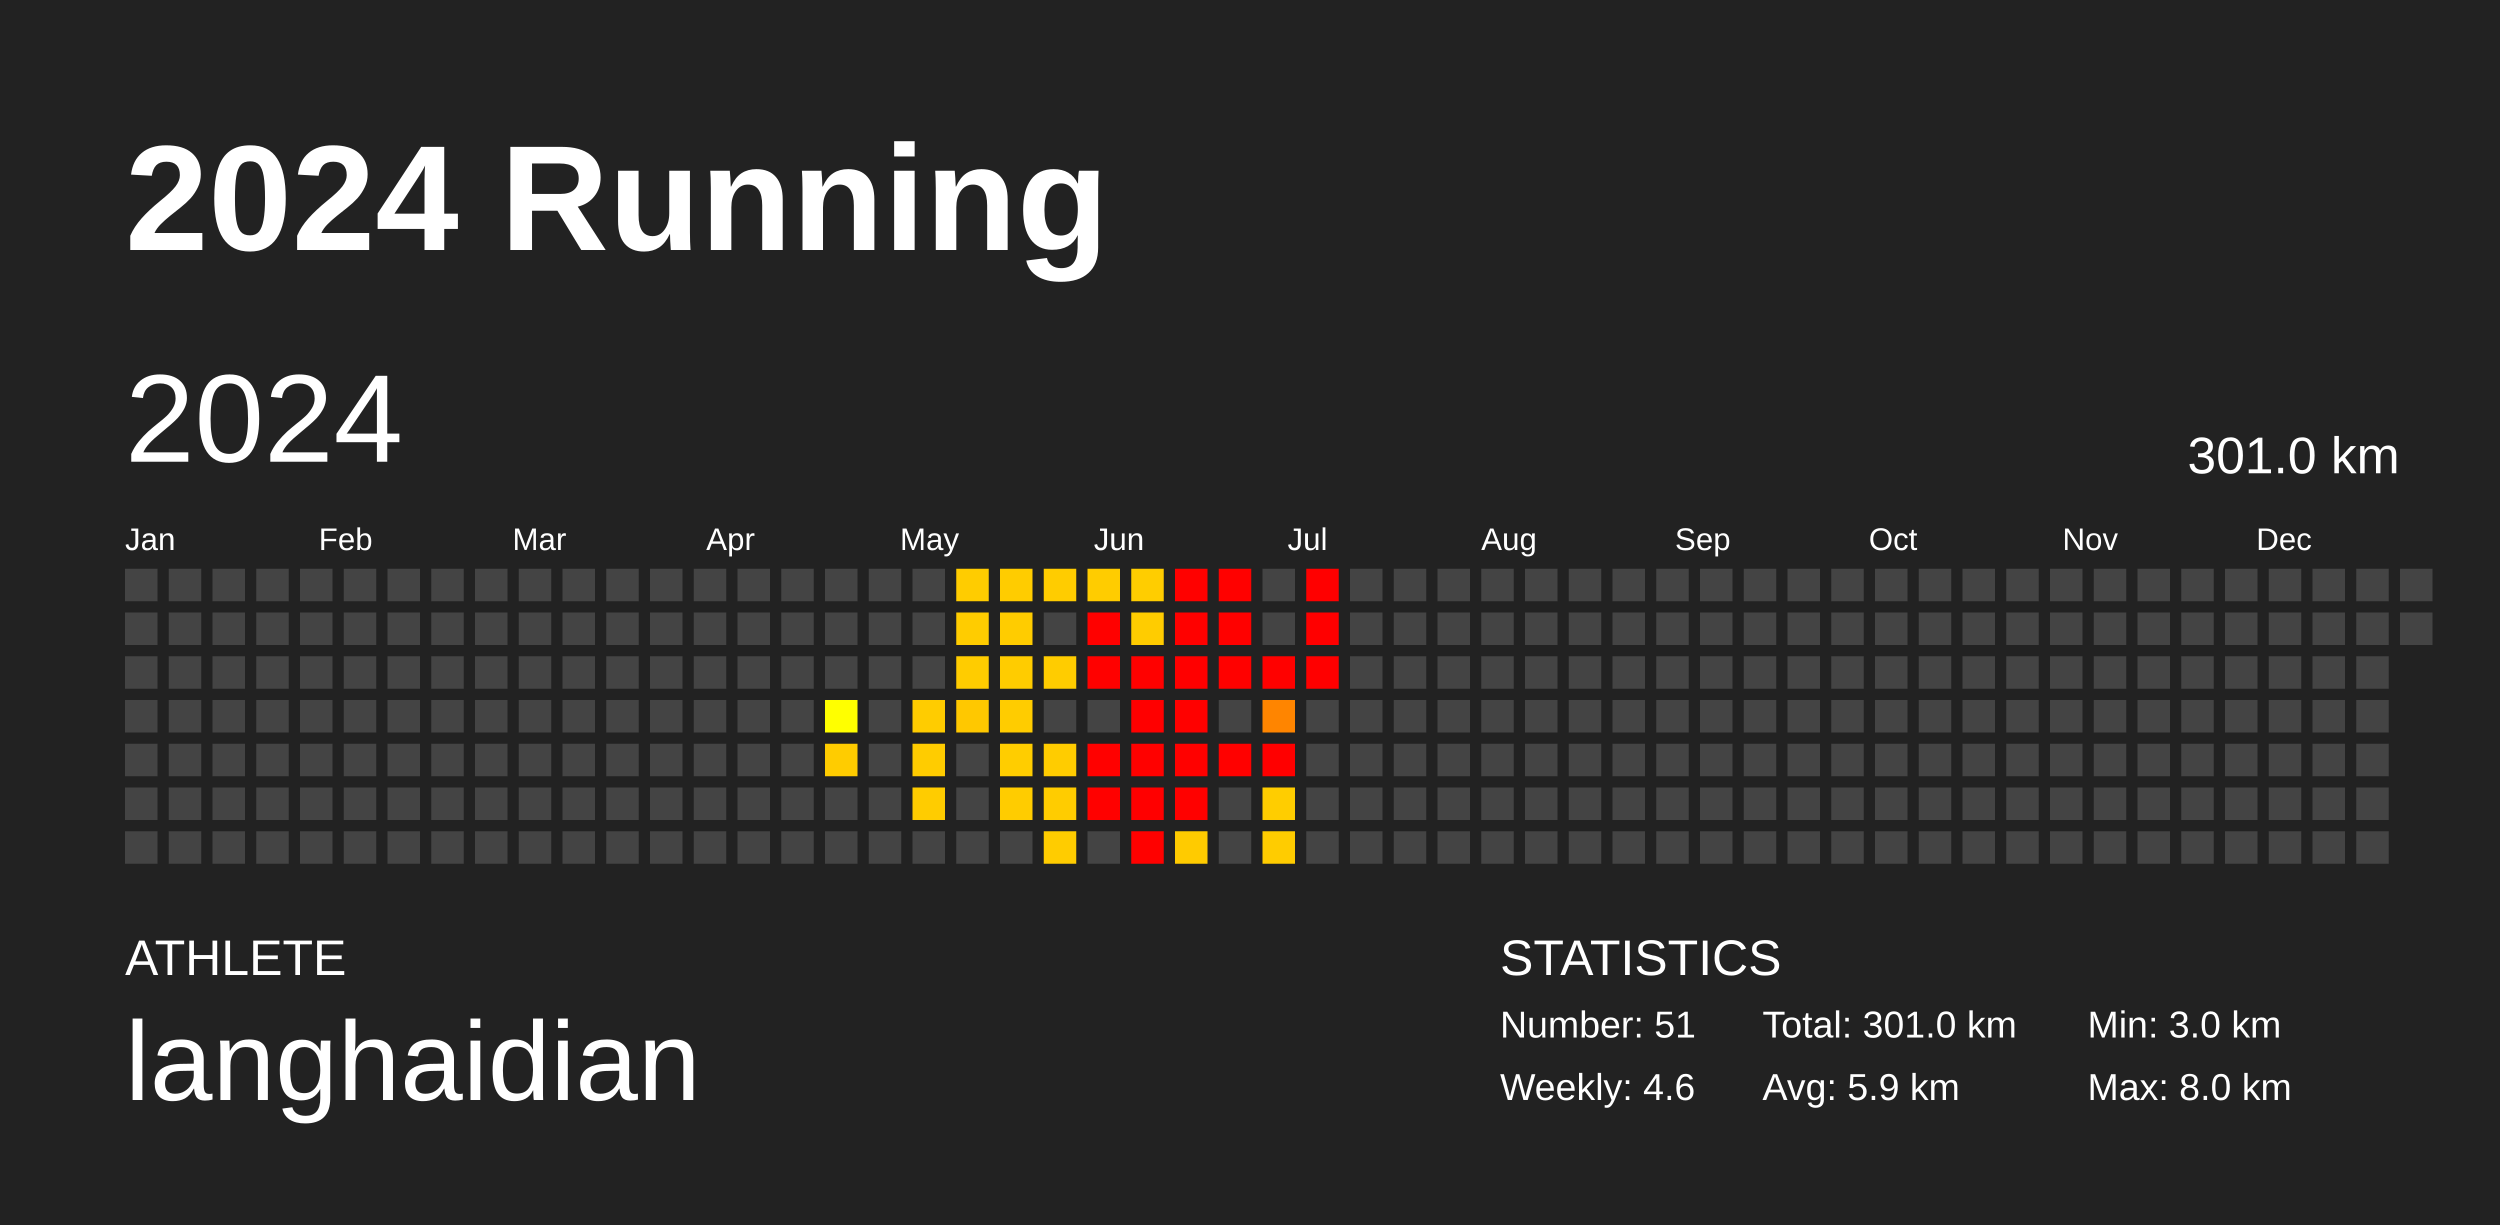
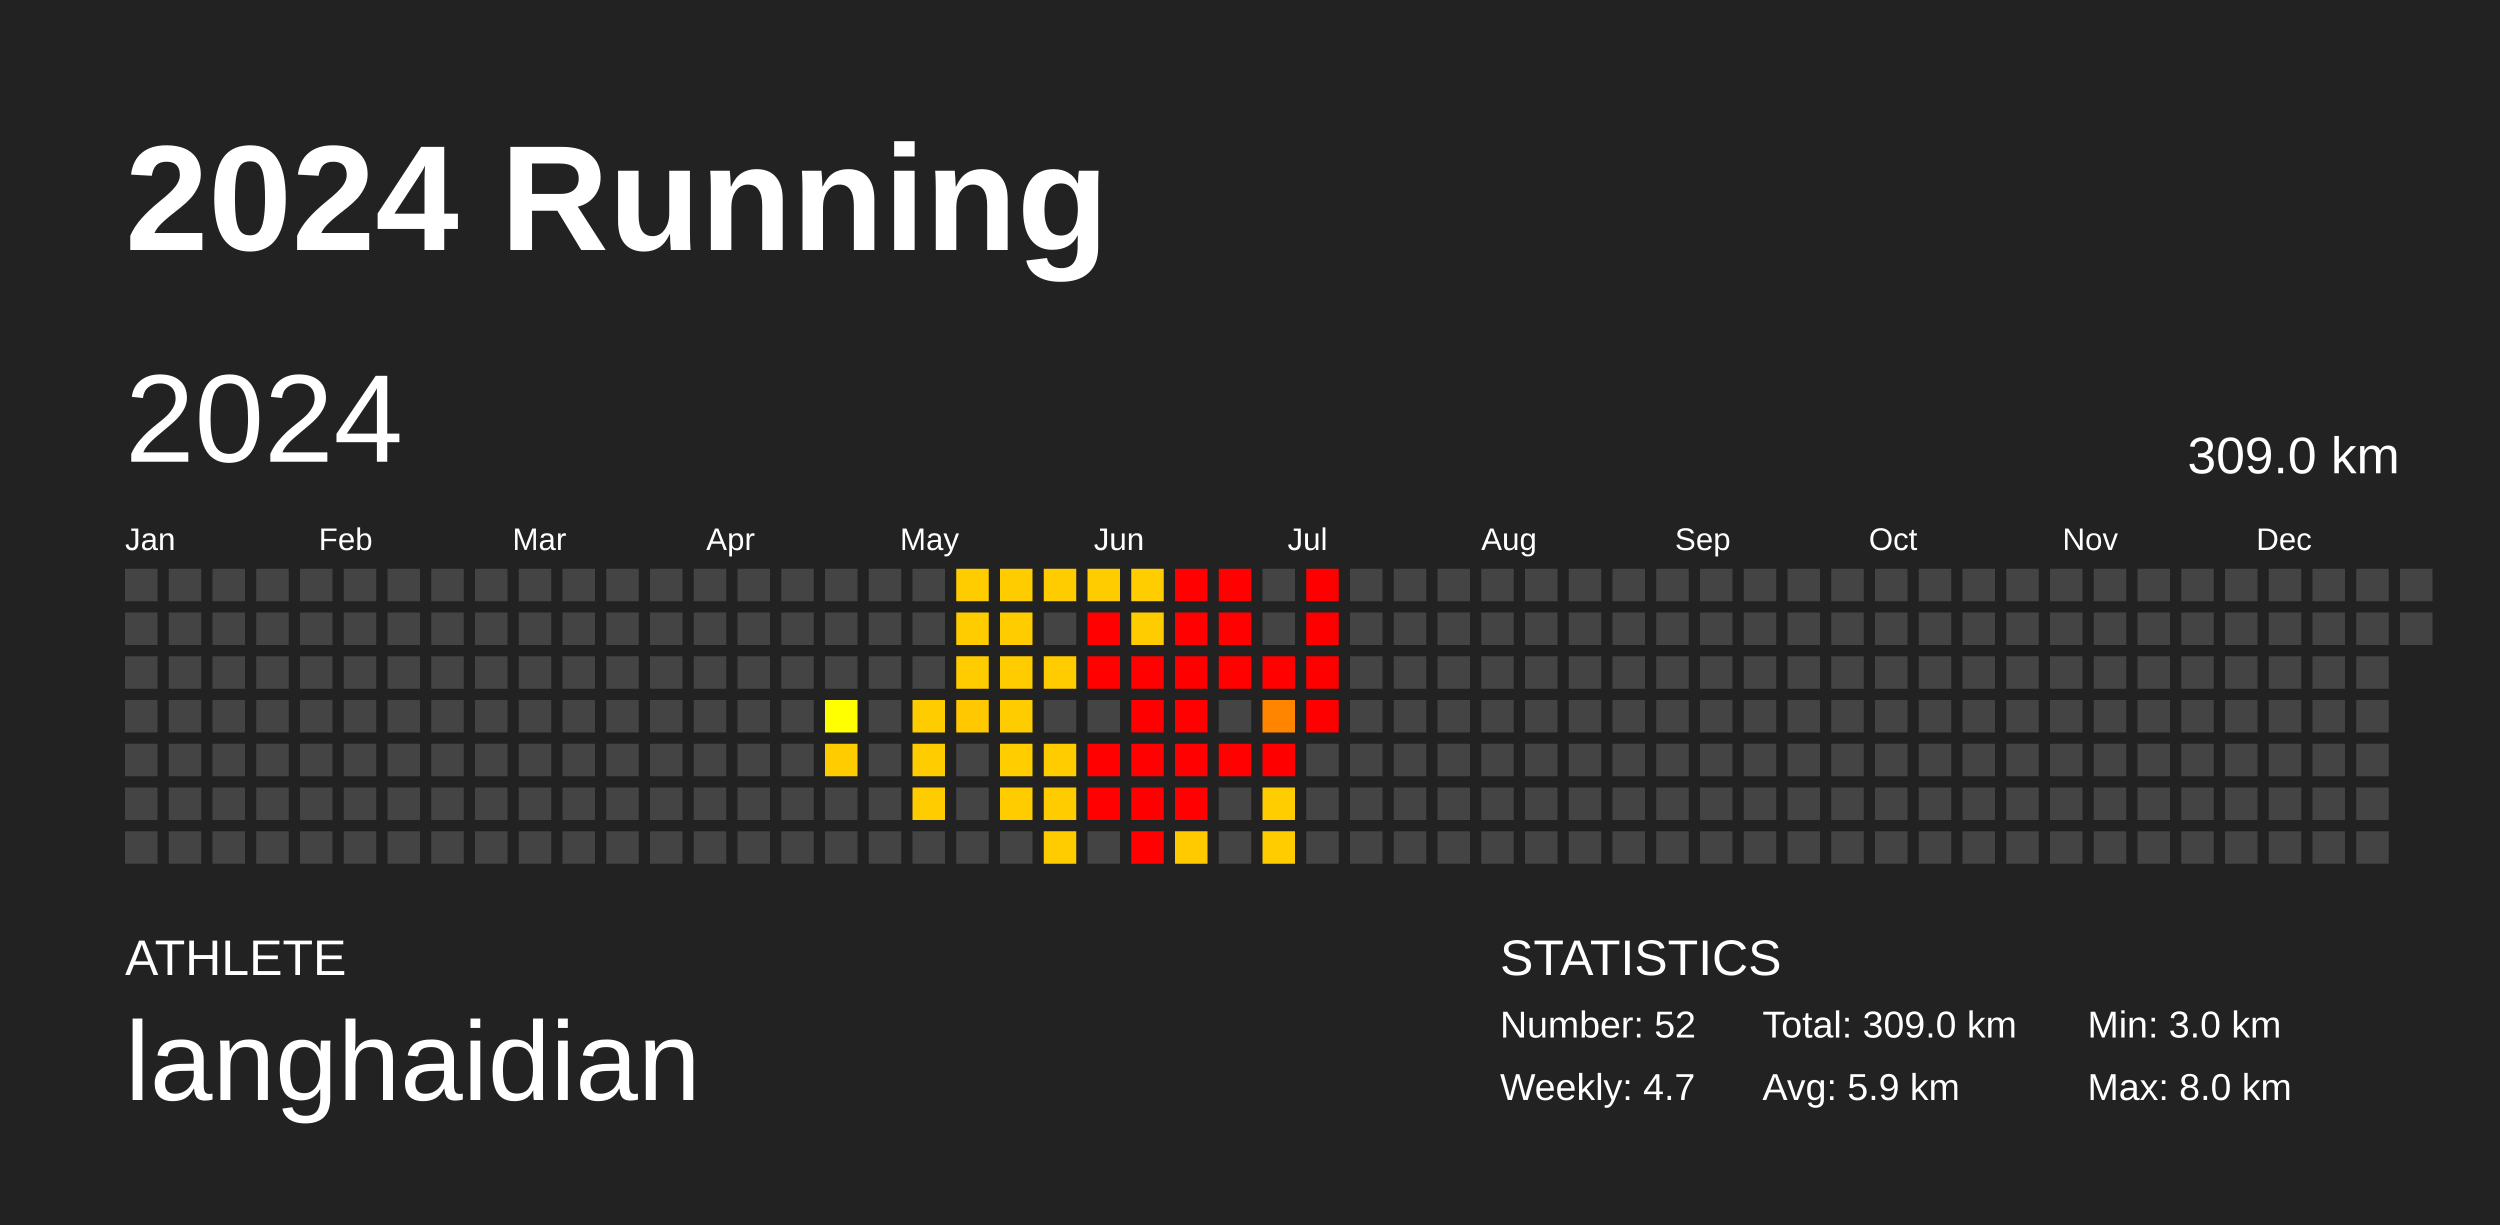
<svg xmlns="http://www.w3.org/2000/svg" baseProfile="full" height="98mm" version="1.1" viewBox="0,0,200,98" width="200mm">
  <defs />
  <rect fill="#222222" height="98" width="200" x="0" y="0" />
  <text fill="#FFFFFF" style="font-size:12px; font-family:Arial; font-weight:bold;" x="10" y="20">2024 Running</text>
  <text fill="#FFFFFF" style="font-size:4px; font-family:Arial" x="10" y="78">ATHLETE</text>
  <text fill="#FFFFFF" style="font-size:9px; font-family:Arial" x="10" y="88">langhaidian</text>
  <text fill="#FFFFFF" style="font-size:4px; font-family:Arial" x="120" y="78">STATISTICS</text>
-   <text fill="#FFFFFF" style="font-size:3px; font-family:Arial" x="120" y="83">Number: 51</text>
-   <text fill="#FFFFFF" style="font-size:3px; font-family:Arial" x="120" y="88">Weekly: 4.6</text>
-   <text fill="#FFFFFF" style="font-size:3px; font-family:Arial" x="141" y="83">Total: 301.0 km</text>
+   <text fill="#FFFFFF" style="font-size:3px; font-family:Arial" x="120" y="83">Number: 52</text>
+   <text fill="#FFFFFF" style="font-size:3px; font-family:Arial" x="120" y="88">Weekly: 4.7</text>
+   <text fill="#FFFFFF" style="font-size:3px; font-family:Arial" x="141" y="83">Total: 309.0 km</text>
  <text fill="#FFFFFF" style="font-size:3px; font-family:Arial" x="141" y="88">Avg: 5.9 km</text>
  <text fill="#FFFFFF" style="font-size:3px; font-family:Arial" x="167" y="83">Min: 3.0 km</text>
  <text fill="#FFFFFF" style="font-size:3px; font-family:Arial" x="167" y="88">Max: 8.0 km</text>
  <text dominant-baseline="hanging" fill="#FFFFFF" style="font-size:10.0px; font-family:Arial;" x="10" y="30">2024</text>
-   <text dominant-baseline="hanging" fill="#FFFFFF" style="font-size:4.125px; font-family:Arial;" x="175" y="35">301.0 km</text>
+   <text dominant-baseline="hanging" fill="#FFFFFF" style="font-size:4.125px; font-family:Arial;" x="175" y="35">309.0 km</text>
  <text fill="#FFFFFF" style="font-size:2.5px; font-family:Arial" x="10.0" y="44">Jan</text>
  <text fill="#FFFFFF" style="font-size:2.5px; font-family:Arial" x="25.5" y="44">Feb</text>
  <text fill="#FFFFFF" style="font-size:2.5px; font-family:Arial" x="41.0" y="44">Mar</text>
  <text fill="#FFFFFF" style="font-size:2.5px; font-family:Arial" x="56.5" y="44">Apr</text>
  <text fill="#FFFFFF" style="font-size:2.5px; font-family:Arial" x="72.0" y="44">May</text>
  <text fill="#FFFFFF" style="font-size:2.5px; font-family:Arial" x="87.5" y="44">Jun</text>
  <text fill="#FFFFFF" style="font-size:2.5px; font-family:Arial" x="103.0" y="44">Jul</text>
  <text fill="#FFFFFF" style="font-size:2.5px; font-family:Arial" x="118.5" y="44">Aug</text>
  <text fill="#FFFFFF" style="font-size:2.5px; font-family:Arial" x="134.0" y="44">Sep</text>
  <text fill="#FFFFFF" style="font-size:2.5px; font-family:Arial" x="149.5" y="44">Oct</text>
  <text fill="#FFFFFF" style="font-size:2.5px; font-family:Arial" x="165.0" y="44">Nov</text>
  <text fill="#FFFFFF" style="font-size:2.5px; font-family:Arial" x="180.5" y="44">Dec</text>
  <rect fill="#444444" height="2.6" width="2.6" x="10.0" y="45.5" />
  <rect fill="#444444" height="2.6" width="2.6" x="10.0" y="49.0" />
  <rect fill="#444444" height="2.6" width="2.6" x="10.0" y="52.5" />
  <rect fill="#444444" height="2.6" width="2.6" x="10.0" y="56.0" />
  <rect fill="#444444" height="2.6" width="2.6" x="10.0" y="59.5" />
  <rect fill="#444444" height="2.6" width="2.6" x="10.0" y="63.0" />
  <rect fill="#444444" height="2.6" width="2.6" x="10.0" y="66.5" />
  <rect fill="#444444" height="2.6" width="2.6" x="13.5" y="45.5" />
  <rect fill="#444444" height="2.6" width="2.6" x="13.5" y="49.0" />
  <rect fill="#444444" height="2.6" width="2.6" x="13.5" y="52.5" />
  <rect fill="#444444" height="2.6" width="2.6" x="13.5" y="56.0" />
  <rect fill="#444444" height="2.6" width="2.6" x="13.5" y="59.5" />
  <rect fill="#444444" height="2.6" width="2.6" x="13.5" y="63.0" />
  <rect fill="#444444" height="2.6" width="2.6" x="13.5" y="66.5" />
  <rect fill="#444444" height="2.6" width="2.6" x="17.0" y="45.5" />
  <rect fill="#444444" height="2.6" width="2.6" x="17.0" y="49.0" />
  <rect fill="#444444" height="2.6" width="2.6" x="17.0" y="52.5" />
  <rect fill="#444444" height="2.6" width="2.6" x="17.0" y="56.0" />
  <rect fill="#444444" height="2.6" width="2.6" x="17.0" y="59.5" />
  <rect fill="#444444" height="2.6" width="2.6" x="17.0" y="63.0" />
  <rect fill="#444444" height="2.6" width="2.6" x="17.0" y="66.5" />
  <rect fill="#444444" height="2.6" width="2.6" x="20.5" y="45.5" />
  <rect fill="#444444" height="2.6" width="2.6" x="20.5" y="49.0" />
  <rect fill="#444444" height="2.6" width="2.6" x="20.5" y="52.5" />
  <rect fill="#444444" height="2.6" width="2.6" x="20.5" y="56.0" />
  <rect fill="#444444" height="2.6" width="2.6" x="20.5" y="59.5" />
  <rect fill="#444444" height="2.6" width="2.6" x="20.5" y="63.0" />
  <rect fill="#444444" height="2.6" width="2.6" x="20.5" y="66.5" />
  <rect fill="#444444" height="2.6" width="2.6" x="24.0" y="45.5" />
  <rect fill="#444444" height="2.6" width="2.6" x="24.0" y="49.0" />
  <rect fill="#444444" height="2.6" width="2.6" x="24.0" y="52.5" />
  <rect fill="#444444" height="2.6" width="2.6" x="24.0" y="56.0" />
  <rect fill="#444444" height="2.6" width="2.6" x="24.0" y="59.5" />
  <rect fill="#444444" height="2.6" width="2.6" x="24.0" y="63.0" />
  <rect fill="#444444" height="2.6" width="2.6" x="24.0" y="66.5" />
  <rect fill="#444444" height="2.6" width="2.6" x="27.5" y="45.5" />
  <rect fill="#444444" height="2.6" width="2.6" x="27.5" y="49.0" />
  <rect fill="#444444" height="2.6" width="2.6" x="27.5" y="52.5" />
  <rect fill="#444444" height="2.6" width="2.6" x="27.5" y="56.0" />
  <rect fill="#444444" height="2.6" width="2.6" x="27.5" y="59.5" />
  <rect fill="#444444" height="2.6" width="2.6" x="27.5" y="63.0" />
  <rect fill="#444444" height="2.6" width="2.6" x="27.5" y="66.5" />
  <rect fill="#444444" height="2.6" width="2.6" x="31.0" y="45.5" />
  <rect fill="#444444" height="2.6" width="2.6" x="31.0" y="49.0" />
  <rect fill="#444444" height="2.6" width="2.6" x="31.0" y="52.5" />
  <rect fill="#444444" height="2.6" width="2.6" x="31.0" y="56.0" />
  <rect fill="#444444" height="2.6" width="2.6" x="31.0" y="59.5" />
  <rect fill="#444444" height="2.6" width="2.6" x="31.0" y="63.0" />
  <rect fill="#444444" height="2.6" width="2.6" x="31.0" y="66.5" />
  <rect fill="#444444" height="2.6" width="2.6" x="34.5" y="45.5" />
  <rect fill="#444444" height="2.6" width="2.6" x="34.5" y="49.0" />
  <rect fill="#444444" height="2.6" width="2.6" x="34.5" y="52.5" />
  <rect fill="#444444" height="2.6" width="2.6" x="34.5" y="56.0" />
  <rect fill="#444444" height="2.6" width="2.6" x="34.5" y="59.5" />
  <rect fill="#444444" height="2.6" width="2.6" x="34.5" y="63.0" />
  <rect fill="#444444" height="2.6" width="2.6" x="34.5" y="66.5" />
  <rect fill="#444444" height="2.6" width="2.6" x="38.0" y="45.5" />
  <rect fill="#444444" height="2.6" width="2.6" x="38.0" y="49.0" />
  <rect fill="#444444" height="2.6" width="2.6" x="38.0" y="52.5" />
  <rect fill="#444444" height="2.6" width="2.6" x="38.0" y="56.0" />
  <rect fill="#444444" height="2.6" width="2.6" x="38.0" y="59.5" />
  <rect fill="#444444" height="2.6" width="2.6" x="38.0" y="63.0" />
  <rect fill="#444444" height="2.6" width="2.6" x="38.0" y="66.5" />
  <rect fill="#444444" height="2.6" width="2.6" x="41.5" y="45.5" />
  <rect fill="#444444" height="2.6" width="2.6" x="41.5" y="49.0" />
  <rect fill="#444444" height="2.6" width="2.6" x="41.5" y="52.5" />
  <rect fill="#444444" height="2.6" width="2.6" x="41.5" y="56.0" />
  <rect fill="#444444" height="2.6" width="2.6" x="41.5" y="59.5" />
  <rect fill="#444444" height="2.6" width="2.6" x="41.5" y="63.0" />
  <rect fill="#444444" height="2.6" width="2.6" x="41.5" y="66.5" />
  <rect fill="#444444" height="2.6" width="2.6" x="45.0" y="45.5" />
  <rect fill="#444444" height="2.6" width="2.6" x="45.0" y="49.0" />
  <rect fill="#444444" height="2.6" width="2.6" x="45.0" y="52.5" />
  <rect fill="#444444" height="2.6" width="2.6" x="45.0" y="56.0" />
  <rect fill="#444444" height="2.6" width="2.6" x="45.0" y="59.5" />
  <rect fill="#444444" height="2.6" width="2.6" x="45.0" y="63.0" />
  <rect fill="#444444" height="2.6" width="2.6" x="45.0" y="66.5" />
  <rect fill="#444444" height="2.6" width="2.6" x="48.5" y="45.5" />
  <rect fill="#444444" height="2.6" width="2.6" x="48.5" y="49.0" />
  <rect fill="#444444" height="2.6" width="2.6" x="48.5" y="52.5" />
  <rect fill="#444444" height="2.6" width="2.6" x="48.5" y="56.0" />
  <rect fill="#444444" height="2.6" width="2.6" x="48.5" y="59.5" />
  <rect fill="#444444" height="2.6" width="2.6" x="48.5" y="63.0" />
  <rect fill="#444444" height="2.6" width="2.6" x="48.5" y="66.5" />
  <rect fill="#444444" height="2.6" width="2.6" x="52.0" y="45.5" />
  <rect fill="#444444" height="2.6" width="2.6" x="52.0" y="49.0" />
  <rect fill="#444444" height="2.6" width="2.6" x="52.0" y="52.5" />
  <rect fill="#444444" height="2.6" width="2.6" x="52.0" y="56.0" />
  <rect fill="#444444" height="2.6" width="2.6" x="52.0" y="59.5" />
  <rect fill="#444444" height="2.6" width="2.6" x="52.0" y="63.0" />
  <rect fill="#444444" height="2.6" width="2.6" x="52.0" y="66.5" />
  <rect fill="#444444" height="2.6" width="2.6" x="55.5" y="45.5" />
  <rect fill="#444444" height="2.6" width="2.6" x="55.5" y="49.0" />
  <rect fill="#444444" height="2.6" width="2.6" x="55.5" y="52.5" />
  <rect fill="#444444" height="2.6" width="2.6" x="55.5" y="56.0" />
  <rect fill="#444444" height="2.6" width="2.6" x="55.5" y="59.5" />
  <rect fill="#444444" height="2.6" width="2.6" x="55.5" y="63.0" />
  <rect fill="#444444" height="2.6" width="2.6" x="55.5" y="66.5" />
  <rect fill="#444444" height="2.6" width="2.6" x="59.0" y="45.5" />
  <rect fill="#444444" height="2.6" width="2.6" x="59.0" y="49.0" />
  <rect fill="#444444" height="2.6" width="2.6" x="59.0" y="52.5" />
  <rect fill="#444444" height="2.6" width="2.6" x="59.0" y="56.0" />
  <rect fill="#444444" height="2.6" width="2.6" x="59.0" y="59.5" />
  <rect fill="#444444" height="2.6" width="2.6" x="59.0" y="63.0" />
  <rect fill="#444444" height="2.6" width="2.6" x="59.0" y="66.5" />
  <rect fill="#444444" height="2.6" width="2.6" x="62.5" y="45.5" />
  <rect fill="#444444" height="2.6" width="2.6" x="62.5" y="49.0" />
  <rect fill="#444444" height="2.6" width="2.6" x="62.5" y="52.5" />
  <rect fill="#444444" height="2.6" width="2.6" x="62.5" y="56.0" />
  <rect fill="#444444" height="2.6" width="2.6" x="62.5" y="59.5" />
  <rect fill="#444444" height="2.6" width="2.6" x="62.5" y="63.0" />
  <rect fill="#444444" height="2.6" width="2.6" x="62.5" y="66.5" />
  <rect fill="#444444" height="2.6" width="2.6" x="66.0" y="45.5" />
  <rect fill="#444444" height="2.6" width="2.6" x="66.0" y="49.0" />
  <rect fill="#444444" height="2.6" width="2.6" x="66.0" y="52.5" />
  <rect fill="#ffff00" height="2.6" width="2.6" x="66.0" y="56.0" />
  <rect fill="#ffcc00" height="2.6" width="2.6" x="66.0" y="59.5" />
  <rect fill="#444444" height="2.6" width="2.6" x="66.0" y="63.0" />
  <rect fill="#444444" height="2.6" width="2.6" x="66.0" y="66.5" />
  <rect fill="#444444" height="2.6" width="2.6" x="69.5" y="45.5" />
  <rect fill="#444444" height="2.6" width="2.6" x="69.5" y="49.0" />
  <rect fill="#444444" height="2.6" width="2.6" x="69.5" y="52.5" />
  <rect fill="#444444" height="2.6" width="2.6" x="69.5" y="56.0" />
  <rect fill="#444444" height="2.6" width="2.6" x="69.5" y="59.5" />
  <rect fill="#444444" height="2.6" width="2.6" x="69.5" y="63.0" />
  <rect fill="#444444" height="2.6" width="2.6" x="69.5" y="66.5" />
  <rect fill="#444444" height="2.6" width="2.6" x="73.0" y="45.5" />
  <rect fill="#444444" height="2.6" width="2.6" x="73.0" y="49.0" />
  <rect fill="#444444" height="2.6" width="2.6" x="73.0" y="52.5" />
  <rect fill="#ffcc00" height="2.6" width="2.6" x="73.0" y="56.0" />
  <rect fill="#ffcc00" height="2.6" width="2.6" x="73.0" y="59.5" />
  <rect fill="#ffcc00" height="2.6" width="2.6" x="73.0" y="63.0" />
  <rect fill="#444444" height="2.6" width="2.6" x="73.0" y="66.5" />
  <rect fill="#ffcc00" height="2.6" width="2.6" x="76.5" y="45.5" />
  <rect fill="#ffcc00" height="2.6" width="2.6" x="76.5" y="49.0" />
  <rect fill="#ffcc00" height="2.6" width="2.6" x="76.5" y="52.5" />
  <rect fill="#ffc800" height="2.6" width="2.6" x="76.5" y="56.0" />
  <rect fill="#444444" height="2.6" width="2.6" x="76.5" y="59.5" />
  <rect fill="#444444" height="2.6" width="2.6" x="76.5" y="63.0" />
  <rect fill="#444444" height="2.6" width="2.6" x="76.5" y="66.5" />
  <rect fill="#ffcc00" height="2.6" width="2.6" x="80.0" y="45.5" />
  <rect fill="#ffcc00" height="2.6" width="2.6" x="80.0" y="49.0" />
  <rect fill="#ffcc00" height="2.6" width="2.6" x="80.0" y="52.5" />
  <rect fill="#ffcc00" height="2.6" width="2.6" x="80.0" y="56.0" />
  <rect fill="#ffcd00" height="2.6" width="2.6" x="80.0" y="59.5" />
  <rect fill="#ffcc00" height="2.6" width="2.6" x="80.0" y="63.0" />
  <rect fill="#444444" height="2.6" width="2.6" x="80.0" y="66.5" />
  <rect fill="#ffcc00" height="2.6" width="2.6" x="83.5" y="45.5" />
  <rect fill="#444444" height="2.6" width="2.6" x="83.5" y="49.0" />
  <rect fill="#ffcc00" height="2.6" width="2.6" x="83.5" y="52.5" />
  <rect fill="#444444" height="2.6" width="2.6" x="83.5" y="56.0" />
  <rect fill="#ffcc00" height="2.6" width="2.6" x="83.5" y="59.5" />
  <rect fill="#ffcc00" height="2.6" width="2.6" x="83.5" y="63.0" />
  <rect fill="#ffcc00" height="2.6" width="2.6" x="83.5" y="66.5" />
  <rect fill="#ffcc00" height="2.6" width="2.6" x="87.0" y="45.5" />
  <rect fill="#ff0100" height="2.6" width="2.6" x="87.0" y="49.0" />
  <rect fill="#ff0100" height="2.6" width="2.6" x="87.0" y="52.5" />
  <rect fill="#444444" height="2.6" width="2.6" x="87.0" y="56.0" />
  <rect fill="#ff0100" height="2.6" width="2.6" x="87.0" y="59.5" />
  <rect fill="#ff0100" height="2.6" width="2.6" x="87.0" y="63.0" />
  <rect fill="#444444" height="2.6" width="2.6" x="87.0" y="66.5" />
  <rect fill="#ffcd00" height="2.6" width="2.6" x="90.5" y="45.5" />
  <rect fill="#ffcc00" height="2.6" width="2.6" x="90.5" y="49.0" />
  <rect fill="#ff0100" height="2.6" width="2.6" x="90.5" y="52.5" />
  <rect fill="#ff0000" height="2.6" width="2.6" x="90.5" y="56.0" />
  <rect fill="#ff0100" height="2.6" width="2.6" x="90.5" y="59.5" />
  <rect fill="#ff0000" height="2.6" width="2.6" x="90.5" y="63.0" />
  <rect fill="#ff0100" height="2.6" width="2.6" x="90.5" y="66.5" />
  <rect fill="#ff0100" height="2.6" width="2.6" x="94.0" y="45.5" />
  <rect fill="#ff0100" height="2.6" width="2.6" x="94.0" y="49.0" />
  <rect fill="#ff0000" height="2.6" width="2.6" x="94.0" y="52.5" />
  <rect fill="#ff0100" height="2.6" width="2.6" x="94.0" y="56.0" />
  <rect fill="#ff0100" height="2.6" width="2.6" x="94.0" y="59.5" />
  <rect fill="#ff0100" height="2.6" width="2.6" x="94.0" y="63.0" />
  <rect fill="#ffcb00" height="2.6" width="2.6" x="94.0" y="66.5" />
  <rect fill="#ff0100" height="2.6" width="2.6" x="97.5" y="45.5" />
  <rect fill="#ff0100" height="2.6" width="2.6" x="97.5" y="49.0" />
  <rect fill="#ff0100" height="2.6" width="2.6" x="97.5" y="52.5" />
  <rect fill="#444444" height="2.6" width="2.6" x="97.5" y="56.0" />
  <rect fill="#ff0100" height="2.6" width="2.6" x="97.5" y="59.5" />
  <rect fill="#444444" height="2.6" width="2.6" x="97.5" y="63.0" />
  <rect fill="#444444" height="2.6" width="2.6" x="97.5" y="66.5" />
  <rect fill="#444444" height="2.6" width="2.6" x="101.0" y="45.5" />
  <rect fill="#444444" height="2.6" width="2.6" x="101.0" y="49.0" />
  <rect fill="#ff0100" height="2.6" width="2.6" x="101.0" y="52.5" />
  <rect fill="#ff8500" height="2.6" width="2.6" x="101.0" y="56.0" />
  <rect fill="#ff0000" height="2.6" width="2.6" x="101.0" y="59.5" />
  <rect fill="#ffcd00" height="2.6" width="2.6" x="101.0" y="63.0" />
  <rect fill="#ffcc00" height="2.6" width="2.6" x="101.0" y="66.5" />
  <rect fill="#ff0000" height="2.6" width="2.6" x="104.5" y="45.5" />
  <rect fill="#ff0000" height="2.6" width="2.6" x="104.5" y="49.0" />
  <rect fill="#ff0000" height="2.6" width="2.6" x="104.5" y="52.5" />
-   <rect fill="#444444" height="2.6" width="2.6" x="104.5" y="56.0" />
+   <rect fill="#ff0000" height="2.6" width="2.6" x="104.5" y="56.0" />
  <rect fill="#444444" height="2.6" width="2.6" x="104.5" y="59.5" />
  <rect fill="#444444" height="2.6" width="2.6" x="104.5" y="63.0" />
  <rect fill="#444444" height="2.6" width="2.6" x="104.5" y="66.5" />
  <rect fill="#444444" height="2.6" width="2.6" x="108.0" y="45.5" />
  <rect fill="#444444" height="2.6" width="2.6" x="108.0" y="49.0" />
  <rect fill="#444444" height="2.6" width="2.6" x="108.0" y="52.5" />
  <rect fill="#444444" height="2.6" width="2.6" x="108.0" y="56.0" />
  <rect fill="#444444" height="2.6" width="2.6" x="108.0" y="59.5" />
  <rect fill="#444444" height="2.6" width="2.6" x="108.0" y="63.0" />
  <rect fill="#444444" height="2.6" width="2.6" x="108.0" y="66.5" />
  <rect fill="#444444" height="2.6" width="2.6" x="111.5" y="45.5" />
  <rect fill="#444444" height="2.6" width="2.6" x="111.5" y="49.0" />
  <rect fill="#444444" height="2.6" width="2.6" x="111.5" y="52.5" />
  <rect fill="#444444" height="2.6" width="2.6" x="111.5" y="56.0" />
  <rect fill="#444444" height="2.6" width="2.6" x="111.5" y="59.5" />
  <rect fill="#444444" height="2.6" width="2.6" x="111.5" y="63.0" />
  <rect fill="#444444" height="2.6" width="2.6" x="111.5" y="66.5" />
  <rect fill="#444444" height="2.6" width="2.6" x="115.0" y="45.5" />
  <rect fill="#444444" height="2.6" width="2.6" x="115.0" y="49.0" />
  <rect fill="#444444" height="2.6" width="2.6" x="115.0" y="52.5" />
  <rect fill="#444444" height="2.6" width="2.6" x="115.0" y="56.0" />
  <rect fill="#444444" height="2.6" width="2.6" x="115.0" y="59.5" />
  <rect fill="#444444" height="2.6" width="2.6" x="115.0" y="63.0" />
  <rect fill="#444444" height="2.6" width="2.6" x="115.0" y="66.5" />
  <rect fill="#444444" height="2.6" width="2.6" x="118.5" y="45.5" />
  <rect fill="#444444" height="2.6" width="2.6" x="118.5" y="49.0" />
  <rect fill="#444444" height="2.6" width="2.6" x="118.5" y="52.5" />
  <rect fill="#444444" height="2.6" width="2.6" x="118.5" y="56.0" />
  <rect fill="#444444" height="2.6" width="2.6" x="118.5" y="59.5" />
  <rect fill="#444444" height="2.6" width="2.6" x="118.5" y="63.0" />
  <rect fill="#444444" height="2.6" width="2.6" x="118.5" y="66.5" />
  <rect fill="#444444" height="2.6" width="2.6" x="122.0" y="45.5" />
  <rect fill="#444444" height="2.6" width="2.6" x="122.0" y="49.0" />
  <rect fill="#444444" height="2.6" width="2.6" x="122.0" y="52.5" />
  <rect fill="#444444" height="2.6" width="2.6" x="122.0" y="56.0" />
  <rect fill="#444444" height="2.6" width="2.6" x="122.0" y="59.5" />
  <rect fill="#444444" height="2.6" width="2.6" x="122.0" y="63.0" />
  <rect fill="#444444" height="2.6" width="2.6" x="122.0" y="66.5" />
  <rect fill="#444444" height="2.6" width="2.6" x="125.5" y="45.5" />
  <rect fill="#444444" height="2.6" width="2.6" x="125.5" y="49.0" />
  <rect fill="#444444" height="2.6" width="2.6" x="125.5" y="52.5" />
  <rect fill="#444444" height="2.6" width="2.6" x="125.5" y="56.0" />
  <rect fill="#444444" height="2.6" width="2.6" x="125.5" y="59.5" />
  <rect fill="#444444" height="2.6" width="2.6" x="125.5" y="63.0" />
  <rect fill="#444444" height="2.6" width="2.6" x="125.5" y="66.5" />
  <rect fill="#444444" height="2.6" width="2.6" x="129.0" y="45.5" />
  <rect fill="#444444" height="2.6" width="2.6" x="129.0" y="49.0" />
  <rect fill="#444444" height="2.6" width="2.6" x="129.0" y="52.5" />
  <rect fill="#444444" height="2.6" width="2.6" x="129.0" y="56.0" />
  <rect fill="#444444" height="2.6" width="2.6" x="129.0" y="59.5" />
  <rect fill="#444444" height="2.6" width="2.6" x="129.0" y="63.0" />
  <rect fill="#444444" height="2.6" width="2.6" x="129.0" y="66.5" />
  <rect fill="#444444" height="2.6" width="2.6" x="132.5" y="45.5" />
  <rect fill="#444444" height="2.6" width="2.6" x="132.5" y="49.0" />
  <rect fill="#444444" height="2.6" width="2.6" x="132.5" y="52.5" />
  <rect fill="#444444" height="2.6" width="2.6" x="132.5" y="56.0" />
  <rect fill="#444444" height="2.6" width="2.6" x="132.5" y="59.5" />
  <rect fill="#444444" height="2.6" width="2.6" x="132.5" y="63.0" />
  <rect fill="#444444" height="2.6" width="2.6" x="132.5" y="66.5" />
  <rect fill="#444444" height="2.6" width="2.6" x="136.0" y="45.5" />
  <rect fill="#444444" height="2.6" width="2.6" x="136.0" y="49.0" />
  <rect fill="#444444" height="2.6" width="2.6" x="136.0" y="52.5" />
  <rect fill="#444444" height="2.6" width="2.6" x="136.0" y="56.0" />
  <rect fill="#444444" height="2.6" width="2.6" x="136.0" y="59.5" />
  <rect fill="#444444" height="2.6" width="2.6" x="136.0" y="63.0" />
  <rect fill="#444444" height="2.6" width="2.6" x="136.0" y="66.5" />
  <rect fill="#444444" height="2.6" width="2.6" x="139.5" y="45.5" />
  <rect fill="#444444" height="2.6" width="2.6" x="139.5" y="49.0" />
  <rect fill="#444444" height="2.6" width="2.6" x="139.5" y="52.5" />
  <rect fill="#444444" height="2.6" width="2.6" x="139.5" y="56.0" />
  <rect fill="#444444" height="2.6" width="2.6" x="139.5" y="59.5" />
  <rect fill="#444444" height="2.6" width="2.6" x="139.5" y="63.0" />
  <rect fill="#444444" height="2.6" width="2.6" x="139.5" y="66.5" />
  <rect fill="#444444" height="2.6" width="2.6" x="143.0" y="45.5" />
  <rect fill="#444444" height="2.6" width="2.6" x="143.0" y="49.0" />
  <rect fill="#444444" height="2.6" width="2.6" x="143.0" y="52.5" />
  <rect fill="#444444" height="2.6" width="2.6" x="143.0" y="56.0" />
  <rect fill="#444444" height="2.6" width="2.6" x="143.0" y="59.5" />
  <rect fill="#444444" height="2.6" width="2.6" x="143.0" y="63.0" />
  <rect fill="#444444" height="2.6" width="2.6" x="143.0" y="66.5" />
  <rect fill="#444444" height="2.6" width="2.6" x="146.5" y="45.5" />
  <rect fill="#444444" height="2.6" width="2.6" x="146.5" y="49.0" />
  <rect fill="#444444" height="2.6" width="2.6" x="146.5" y="52.5" />
  <rect fill="#444444" height="2.6" width="2.6" x="146.5" y="56.0" />
  <rect fill="#444444" height="2.6" width="2.6" x="146.5" y="59.5" />
  <rect fill="#444444" height="2.6" width="2.6" x="146.5" y="63.0" />
  <rect fill="#444444" height="2.6" width="2.6" x="146.5" y="66.5" />
  <rect fill="#444444" height="2.6" width="2.6" x="150.0" y="45.5" />
  <rect fill="#444444" height="2.6" width="2.6" x="150.0" y="49.0" />
  <rect fill="#444444" height="2.6" width="2.6" x="150.0" y="52.5" />
  <rect fill="#444444" height="2.6" width="2.6" x="150.0" y="56.0" />
  <rect fill="#444444" height="2.6" width="2.6" x="150.0" y="59.5" />
  <rect fill="#444444" height="2.6" width="2.6" x="150.0" y="63.0" />
  <rect fill="#444444" height="2.6" width="2.6" x="150.0" y="66.5" />
  <rect fill="#444444" height="2.6" width="2.6" x="153.5" y="45.5" />
  <rect fill="#444444" height="2.6" width="2.6" x="153.5" y="49.0" />
  <rect fill="#444444" height="2.6" width="2.6" x="153.5" y="52.5" />
  <rect fill="#444444" height="2.6" width="2.6" x="153.5" y="56.0" />
  <rect fill="#444444" height="2.6" width="2.6" x="153.5" y="59.5" />
  <rect fill="#444444" height="2.6" width="2.6" x="153.5" y="63.0" />
  <rect fill="#444444" height="2.6" width="2.6" x="153.5" y="66.5" />
  <rect fill="#444444" height="2.6" width="2.6" x="157.0" y="45.5" />
  <rect fill="#444444" height="2.6" width="2.6" x="157.0" y="49.0" />
  <rect fill="#444444" height="2.6" width="2.6" x="157.0" y="52.5" />
  <rect fill="#444444" height="2.6" width="2.6" x="157.0" y="56.0" />
  <rect fill="#444444" height="2.6" width="2.6" x="157.0" y="59.5" />
  <rect fill="#444444" height="2.6" width="2.6" x="157.0" y="63.0" />
  <rect fill="#444444" height="2.6" width="2.6" x="157.0" y="66.5" />
  <rect fill="#444444" height="2.6" width="2.6" x="160.5" y="45.5" />
  <rect fill="#444444" height="2.6" width="2.6" x="160.5" y="49.0" />
  <rect fill="#444444" height="2.6" width="2.6" x="160.5" y="52.5" />
  <rect fill="#444444" height="2.6" width="2.6" x="160.5" y="56.0" />
  <rect fill="#444444" height="2.6" width="2.6" x="160.5" y="59.5" />
  <rect fill="#444444" height="2.6" width="2.6" x="160.5" y="63.0" />
  <rect fill="#444444" height="2.6" width="2.6" x="160.5" y="66.5" />
  <rect fill="#444444" height="2.6" width="2.6" x="164.0" y="45.5" />
  <rect fill="#444444" height="2.6" width="2.6" x="164.0" y="49.0" />
  <rect fill="#444444" height="2.6" width="2.6" x="164.0" y="52.5" />
  <rect fill="#444444" height="2.6" width="2.6" x="164.0" y="56.0" />
  <rect fill="#444444" height="2.6" width="2.6" x="164.0" y="59.5" />
  <rect fill="#444444" height="2.6" width="2.6" x="164.0" y="63.0" />
  <rect fill="#444444" height="2.6" width="2.6" x="164.0" y="66.5" />
  <rect fill="#444444" height="2.6" width="2.6" x="167.5" y="45.5" />
  <rect fill="#444444" height="2.6" width="2.6" x="167.5" y="49.0" />
  <rect fill="#444444" height="2.6" width="2.6" x="167.5" y="52.5" />
  <rect fill="#444444" height="2.6" width="2.6" x="167.5" y="56.0" />
  <rect fill="#444444" height="2.6" width="2.6" x="167.5" y="59.5" />
  <rect fill="#444444" height="2.6" width="2.6" x="167.5" y="63.0" />
  <rect fill="#444444" height="2.6" width="2.6" x="167.5" y="66.5" />
  <rect fill="#444444" height="2.6" width="2.6" x="171.0" y="45.5" />
  <rect fill="#444444" height="2.6" width="2.6" x="171.0" y="49.0" />
  <rect fill="#444444" height="2.6" width="2.6" x="171.0" y="52.5" />
  <rect fill="#444444" height="2.6" width="2.6" x="171.0" y="56.0" />
  <rect fill="#444444" height="2.6" width="2.6" x="171.0" y="59.5" />
  <rect fill="#444444" height="2.6" width="2.6" x="171.0" y="63.0" />
  <rect fill="#444444" height="2.6" width="2.6" x="171.0" y="66.5" />
  <rect fill="#444444" height="2.6" width="2.6" x="174.5" y="45.5" />
  <rect fill="#444444" height="2.6" width="2.6" x="174.5" y="49.0" />
  <rect fill="#444444" height="2.6" width="2.6" x="174.5" y="52.5" />
  <rect fill="#444444" height="2.6" width="2.6" x="174.5" y="56.0" />
  <rect fill="#444444" height="2.6" width="2.6" x="174.5" y="59.5" />
  <rect fill="#444444" height="2.6" width="2.6" x="174.5" y="63.0" />
  <rect fill="#444444" height="2.6" width="2.6" x="174.5" y="66.5" />
  <rect fill="#444444" height="2.6" width="2.6" x="178.0" y="45.5" />
  <rect fill="#444444" height="2.6" width="2.6" x="178.0" y="49.0" />
  <rect fill="#444444" height="2.6" width="2.6" x="178.0" y="52.5" />
  <rect fill="#444444" height="2.6" width="2.6" x="178.0" y="56.0" />
  <rect fill="#444444" height="2.6" width="2.6" x="178.0" y="59.5" />
  <rect fill="#444444" height="2.6" width="2.6" x="178.0" y="63.0" />
  <rect fill="#444444" height="2.6" width="2.6" x="178.0" y="66.5" />
  <rect fill="#444444" height="2.6" width="2.6" x="181.5" y="45.5" />
  <rect fill="#444444" height="2.6" width="2.6" x="181.5" y="49.0" />
  <rect fill="#444444" height="2.6" width="2.6" x="181.5" y="52.5" />
  <rect fill="#444444" height="2.6" width="2.6" x="181.5" y="56.0" />
  <rect fill="#444444" height="2.6" width="2.6" x="181.5" y="59.5" />
  <rect fill="#444444" height="2.6" width="2.6" x="181.5" y="63.0" />
  <rect fill="#444444" height="2.6" width="2.6" x="181.5" y="66.5" />
  <rect fill="#444444" height="2.6" width="2.6" x="185.0" y="45.5" />
  <rect fill="#444444" height="2.6" width="2.6" x="185.0" y="49.0" />
  <rect fill="#444444" height="2.6" width="2.6" x="185.0" y="52.5" />
  <rect fill="#444444" height="2.6" width="2.6" x="185.0" y="56.0" />
  <rect fill="#444444" height="2.6" width="2.6" x="185.0" y="59.5" />
  <rect fill="#444444" height="2.6" width="2.6" x="185.0" y="63.0" />
  <rect fill="#444444" height="2.6" width="2.6" x="185.0" y="66.5" />
  <rect fill="#444444" height="2.6" width="2.6" x="188.5" y="45.5" />
  <rect fill="#444444" height="2.6" width="2.6" x="188.5" y="49.0" />
  <rect fill="#444444" height="2.6" width="2.6" x="188.5" y="52.5" />
  <rect fill="#444444" height="2.6" width="2.6" x="188.5" y="56.0" />
  <rect fill="#444444" height="2.6" width="2.6" x="188.5" y="59.5" />
  <rect fill="#444444" height="2.6" width="2.6" x="188.5" y="63.0" />
  <rect fill="#444444" height="2.6" width="2.6" x="188.5" y="66.5" />
  <rect fill="#444444" height="2.6" width="2.6" x="192.0" y="45.5" />
  <rect fill="#444444" height="2.6" width="2.6" x="192.0" y="49.0" />
</svg>
